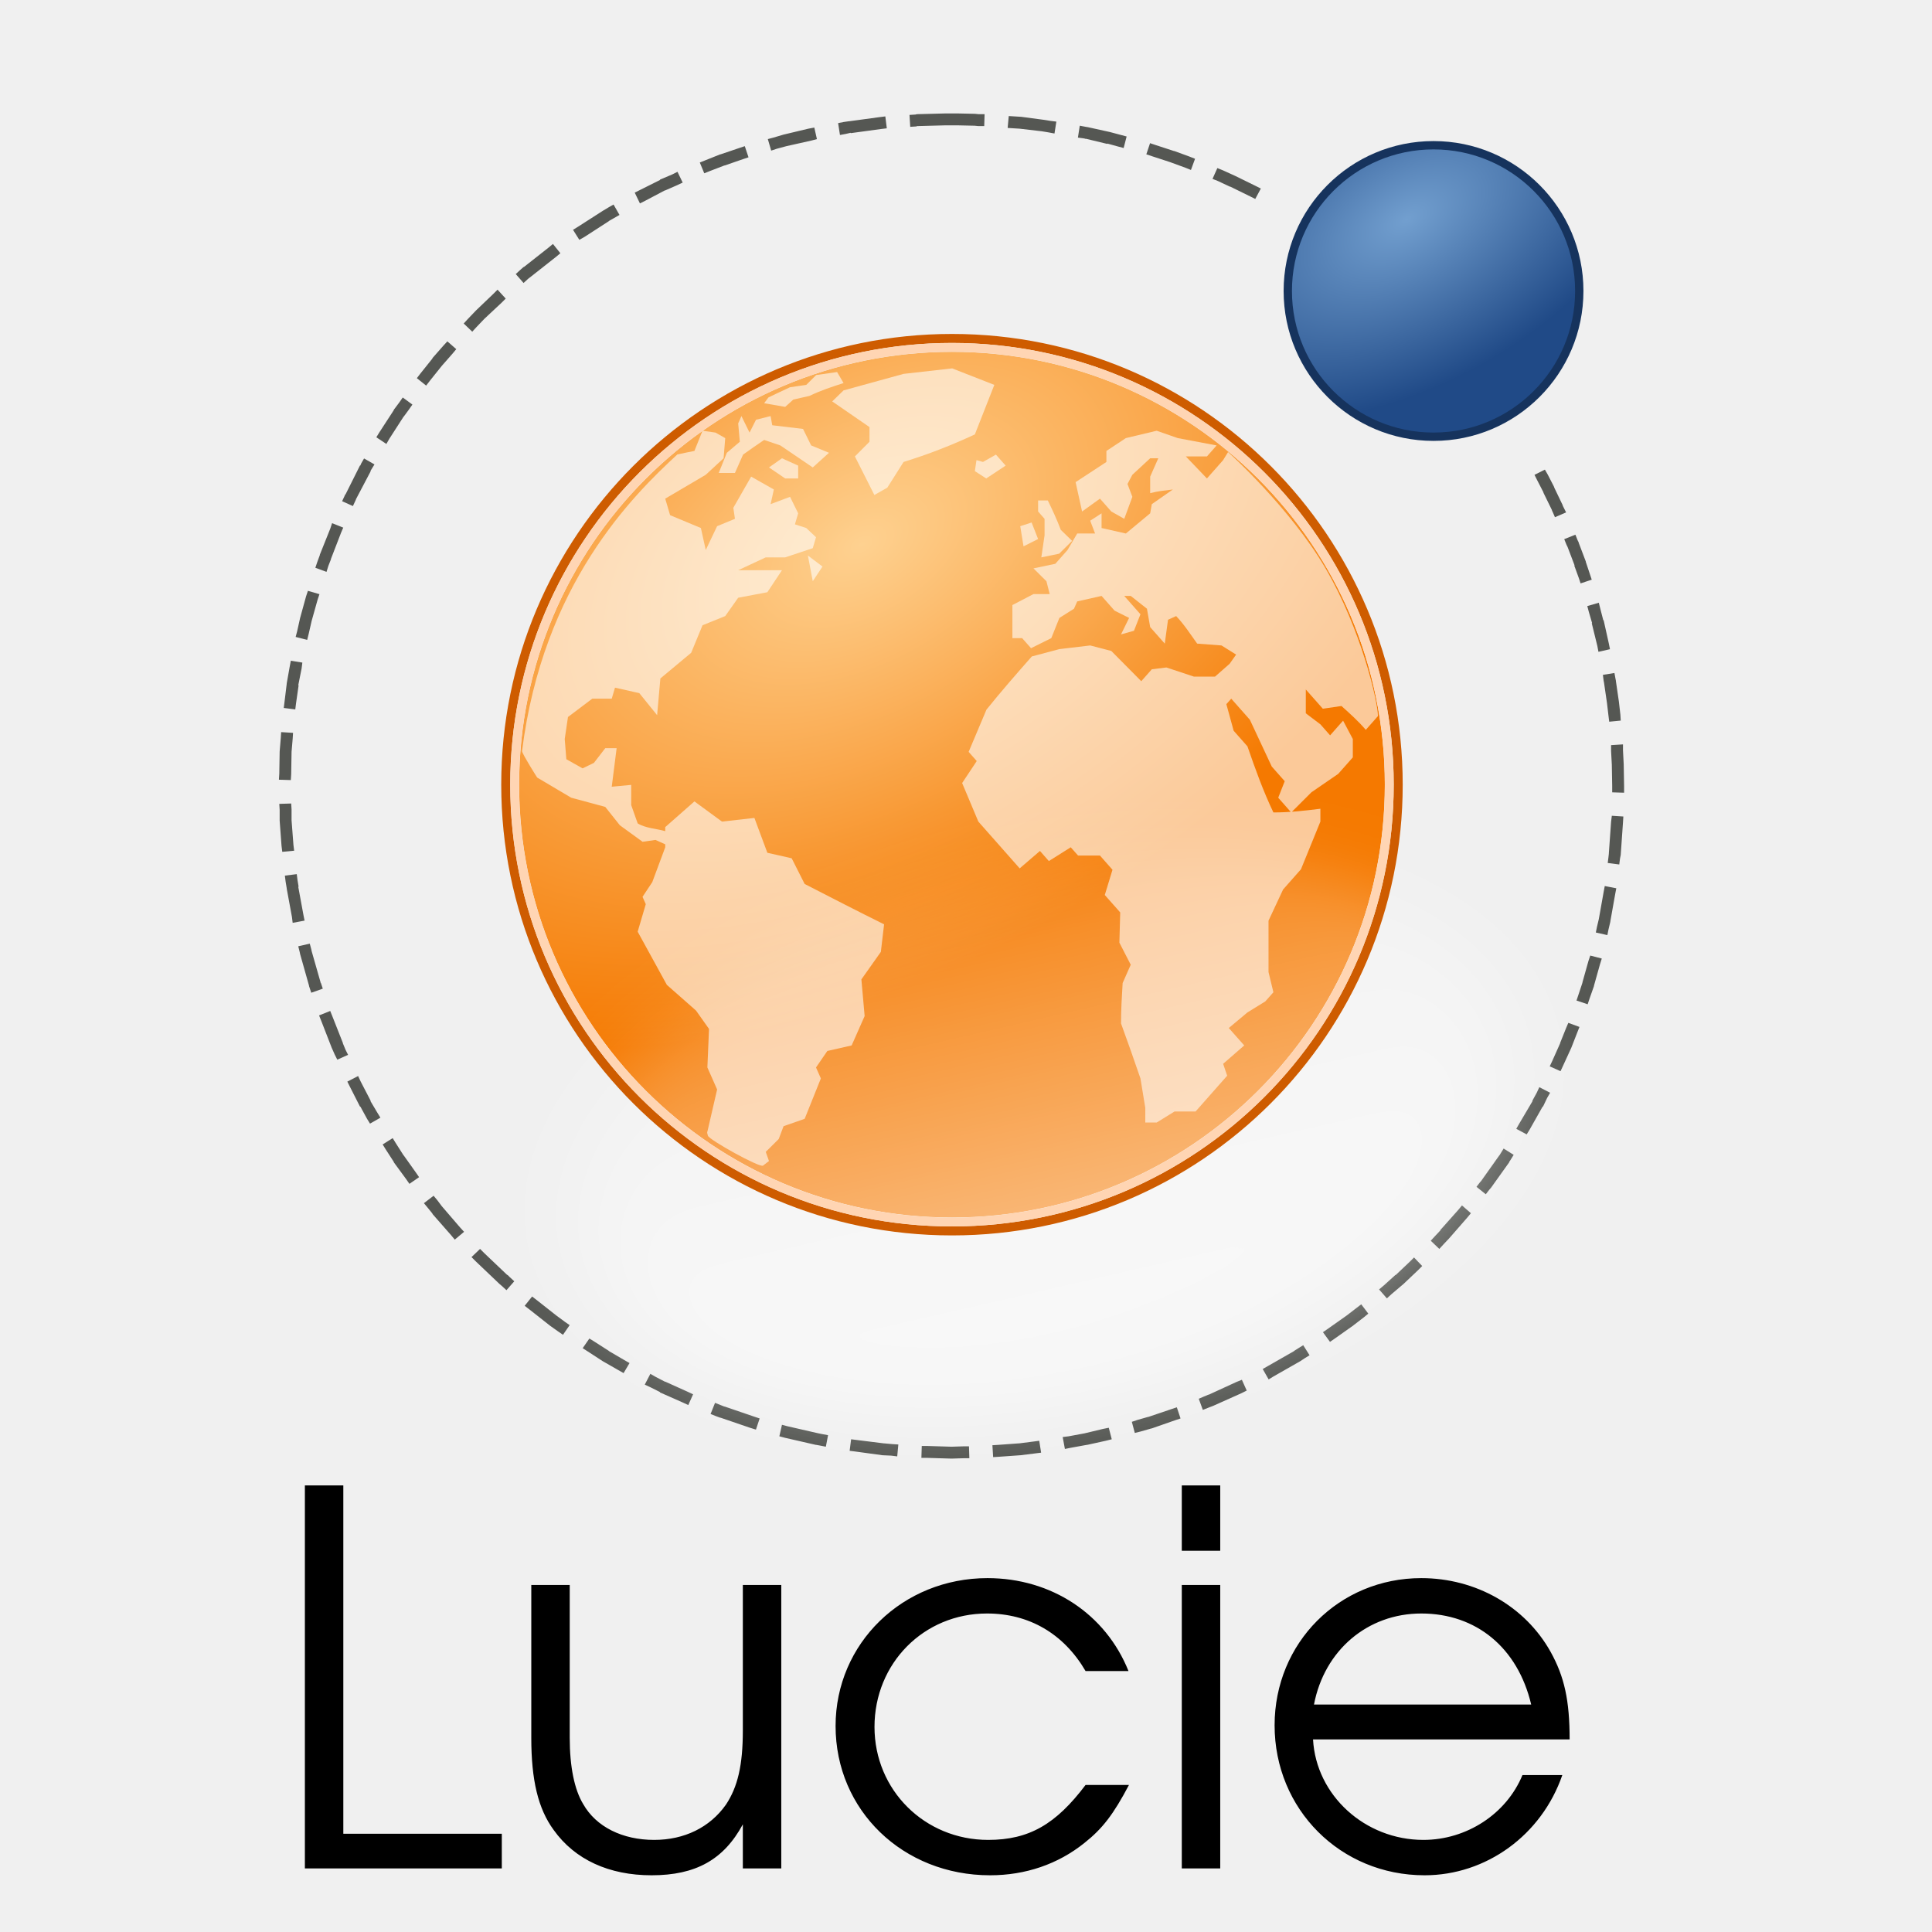
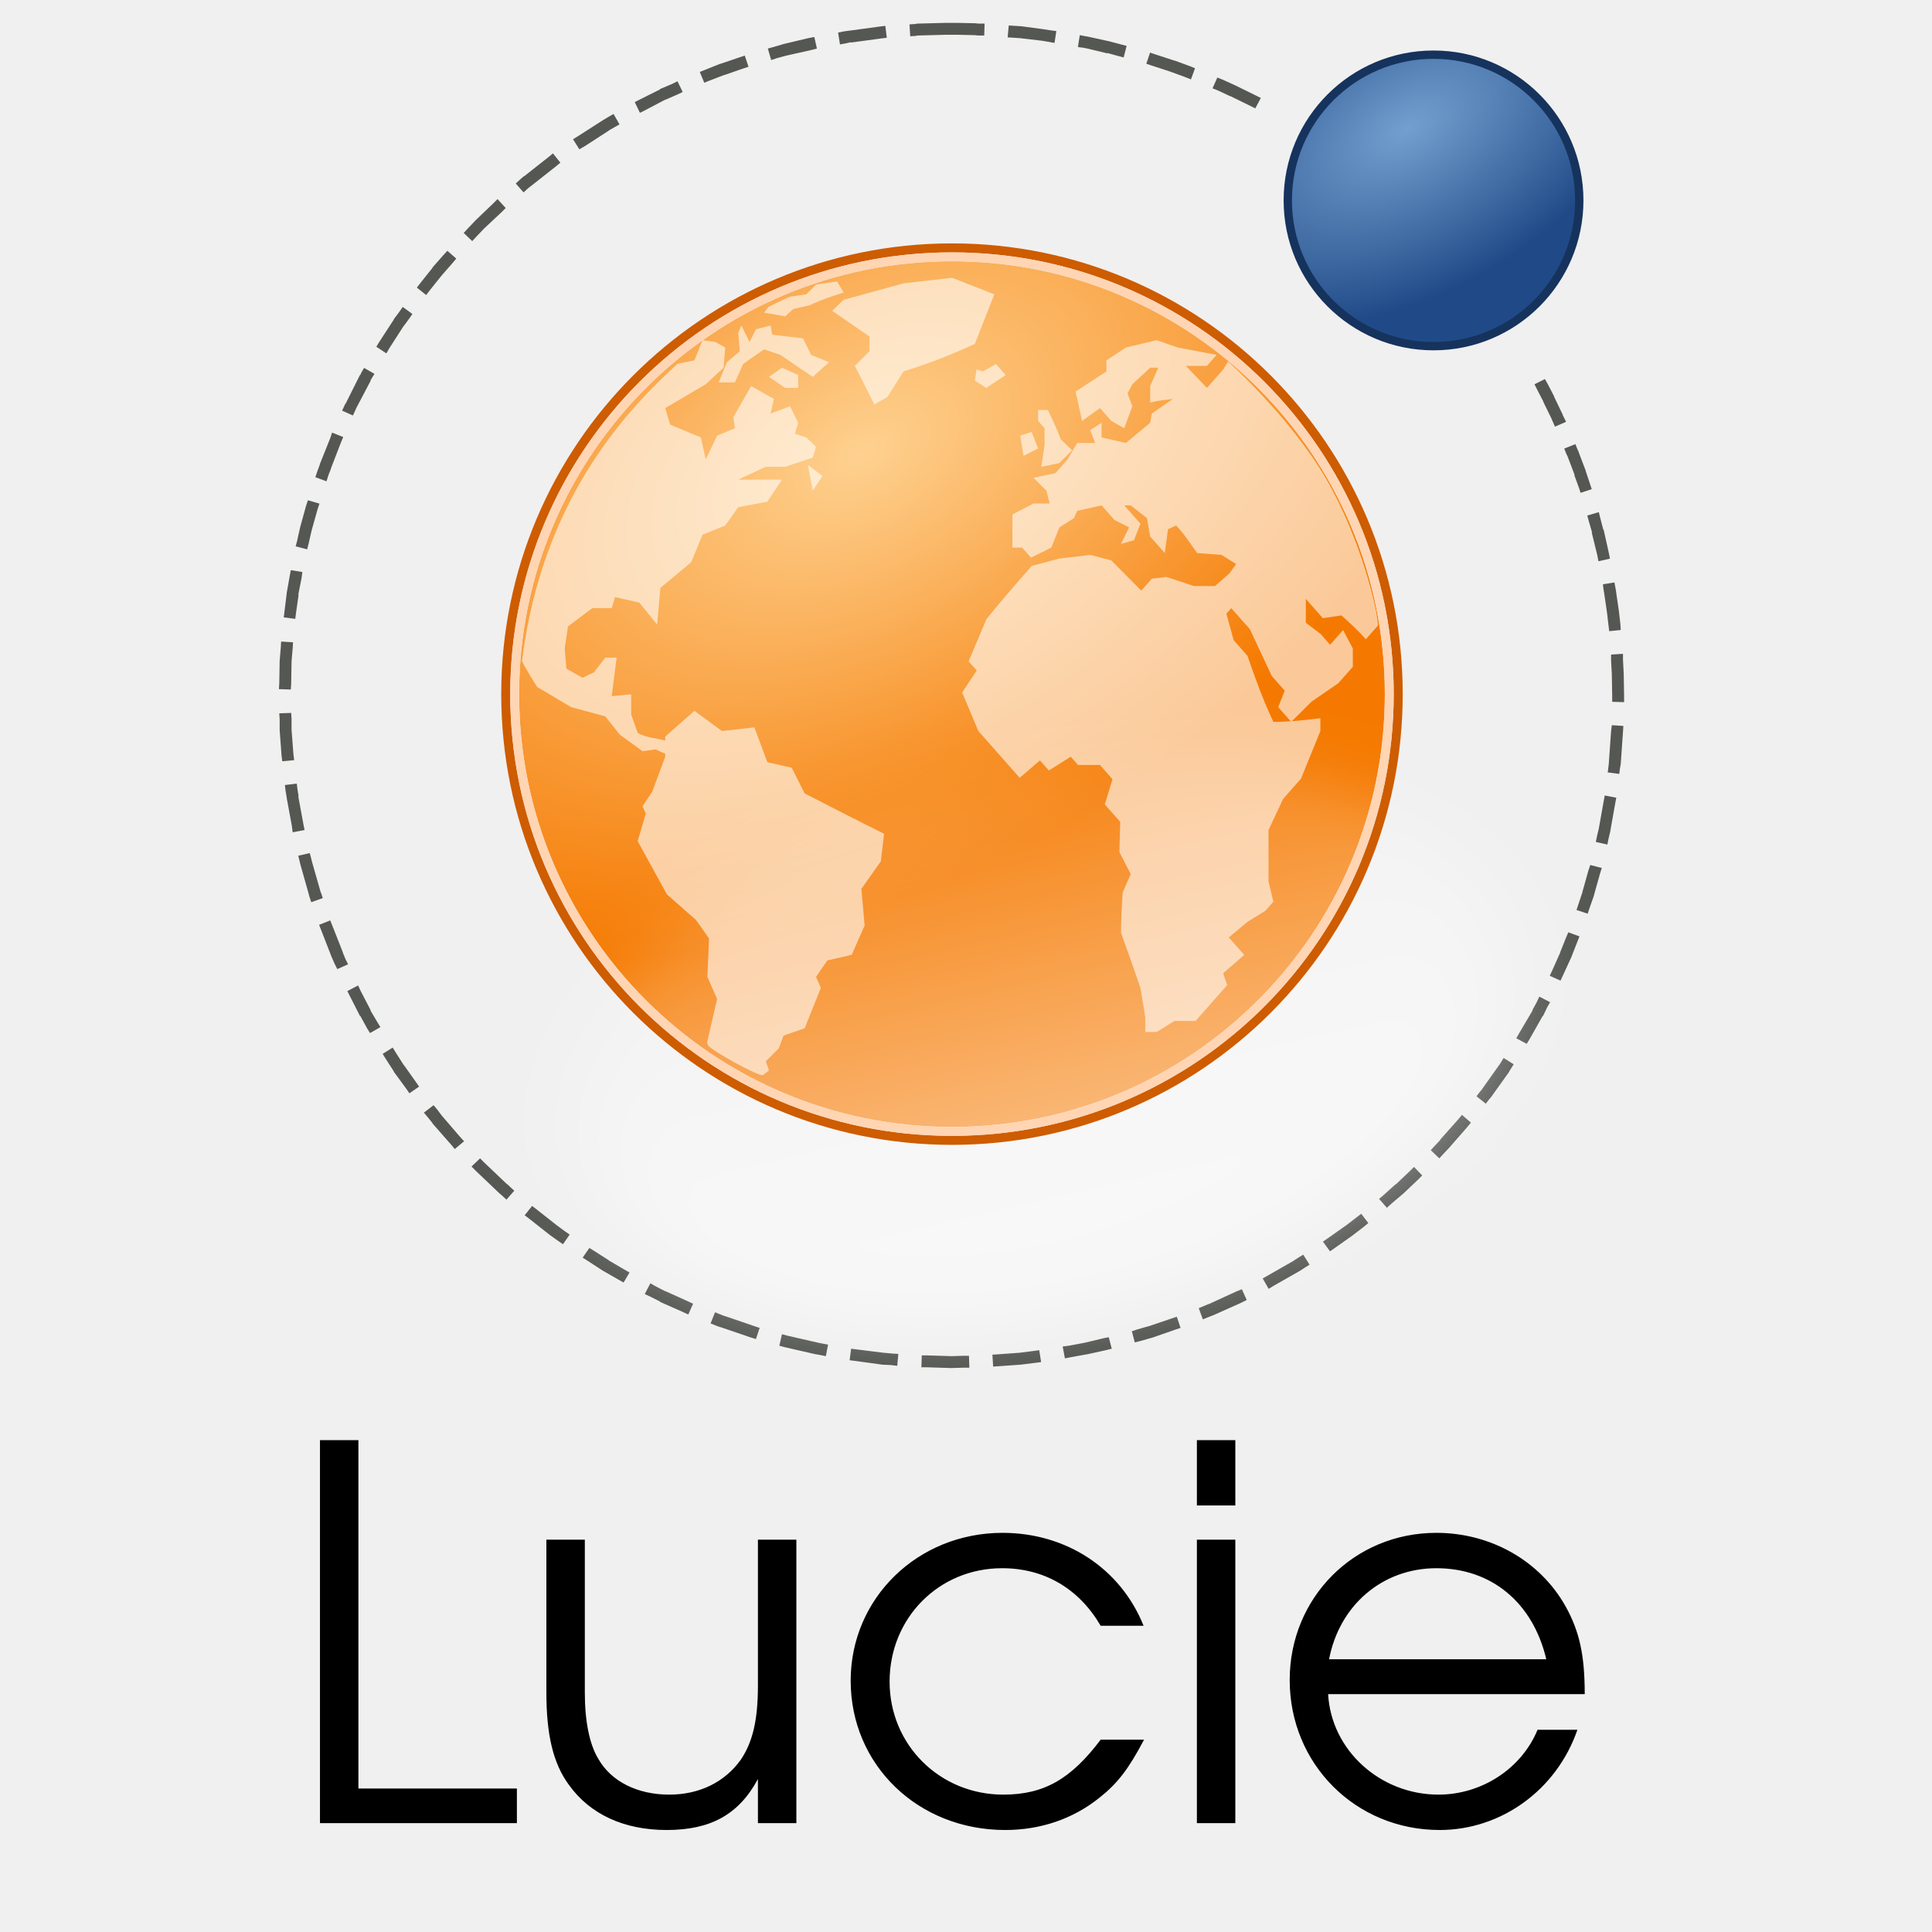
<svg xmlns="http://www.w3.org/2000/svg" xmlns:xlink="http://www.w3.org/1999/xlink" width="128" height="128" id="svg2" version="1.0">
  <defs id="defs4">
    <linearGradient id="linearGradient5967">
      <stop style="stop-color:#729fcf;stop-opacity:1" offset="0" id="stop5969" />
      <stop style="stop-color:#204a87;stop-opacity:1" offset="1" id="stop5971" />
    </linearGradient>
    <linearGradient id="linearGradient5908">
      <stop style="stop-color:#ffffff;stop-opacity:1;" offset="0" id="stop5910" />
      <stop style="stop-color:#ffffff;stop-opacity:0;" offset="1" id="stop5912" />
    </linearGradient>
    <linearGradient id="linearGradient5758">
      <stop style="stop-color:#fed190;stop-opacity:1" offset="0" id="stop5760" />
      <stop style="stop-color:#f57900;stop-opacity:1" offset="1" id="stop5762" />
    </linearGradient>
    <radialGradient xlink:href="#linearGradient5758" id="radialGradient5768" gradientUnits="userSpaceOnUse" cx="52.289" cy="34.315" fx="52.289" fy="34.315" r="49.566" />
    <filter id="filter5952" x="-0.097" width="1.194" y="-0.157" height="1.315">
      <feGaussianBlur stdDeviation="4.16" id="feGaussianBlur5954" />
    </filter>
-     <radialGradient xlink:href="#linearGradient5967" id="radialGradient5973" cx="110" cy="22.25" fx="110" fy="22.25" r="12.25" gradientUnits="userSpaceOnUse" gradientTransform="matrix(1.696058,-0.9792199,0.5605681,0.9709323,-89.03906,108.361)" />
    <linearGradient id="linearGradient3962">
      <stop id="stop3964" offset="0" style="stop-color: rgb(211, 233, 255); stop-opacity: 1;" />
      <stop id="stop4134" offset="0.155" style="stop-color: rgb(211, 233, 255); stop-opacity: 1;" />
      <stop id="stop4346" offset="0.75" style="stop-color: rgb(64, 116, 174); stop-opacity: 1;" />
      <stop id="stop3966" offset="1" style="stop-color: rgb(54, 72, 108); stop-opacity: 1;" />
    </linearGradient>
    <linearGradient id="linearGradient4126">
      <stop id="stop4128" offset="0" style="stop-color: rgb(255, 255, 255); stop-opacity: 1;" />
      <stop id="stop4130" offset="1" style="stop-color: rgb(255, 255, 255); stop-opacity: 0.165;" />
    </linearGradient>
-     <radialGradient xlink:href="#linearGradient5758" id="radialGradient6541" gradientUnits="userSpaceOnUse" gradientTransform="matrix(1.392811,-0.80414,0.4858968,0.8415981,-37.21335,47.48352)" cx="52.289" cy="34.315" fx="52.289" fy="34.315" r="49.566" />
-     <linearGradient xlink:href="#linearGradient5908" id="linearGradient6543" gradientUnits="userSpaceOnUse" x1="63.728" y1="118.332" x2="63.728" y2="68.049" />
-     <radialGradient xlink:href="#linearGradient5758" id="radialGradient6551" gradientUnits="userSpaceOnUse" gradientTransform="matrix(1.392811,-0.80414,0.4858968,0.8415981,-37.21335,47.48352)" cx="52.289" cy="34.315" fx="52.289" fy="34.315" r="49.566" />
    <radialGradient xlink:href="#linearGradient5967" id="radialGradient6578" gradientUnits="userSpaceOnUse" gradientTransform="matrix(1.696058,-0.9792199,0.5605681,0.9709323,-89.03906,108.361)" cx="110" cy="22.25" fx="110" fy="22.25" r="12.25" />
    <radialGradient xlink:href="#linearGradient5758" id="radialGradient6580" gradientUnits="userSpaceOnUse" gradientTransform="matrix(1.392811,-0.80414,0.4858968,0.8415981,-37.21335,47.48352)" cx="52.289" cy="34.315" fx="52.289" fy="34.315" r="49.566" />
    <linearGradient xlink:href="#linearGradient5908" id="linearGradient6582" gradientUnits="userSpaceOnUse" x1="63.728" y1="118.332" x2="63.728" y2="68.049" />
  </defs>
  <g id="layer1">
-     <g id="g6553" transform="matrix(0.7358022,0,0,0.7358022,15.91916,4.192976)">
+     <g id="g6553" transform="matrix(0.7358022,0,0,0.7358022,15.91916,-1.807024)">
      <g transform="matrix(1.071278,0,0,1.071278,-5.861148,-8.842033)" id="g5752">
        <path id="path4965" d="M 62.344,12.531 L 62.219,12.562 L 61.719,12.594 L 61.781,13.594 L 62.281,13.562 L 62.375,13.531 L 62.406,13.531 L 64.75,13.469 L 65.25,13.469 L 65.75,13.469 L 67.156,13.5 L 67.188,13.5 L 67.5,13.531 L 68,13.531 L 68.031,12.531 L 67.531,12.531 L 67.219,12.5 L 67.188,12.5 L 65.75,12.469 L 65.25,12.469 L 64.75,12.469 L 62.344,12.531 z M 69.969,13.688 L 70.469,13.719 L 70.969,13.75 L 72.844,13.969 L 73.406,14.062 L 73.906,14.156 L 74.062,13.156 L 73.562,13.094 L 72.969,13 L 71.094,12.75 L 71.062,12.75 L 70.562,12.719 L 70.062,12.688 L 69.969,13.688 z M 59.188,12.781 L 56.656,13.125 L 56.625,13.125 L 56.188,13.188 L 55.719,13.281 L 55.875,14.281 L 56.375,14.188 L 56.781,14.094 L 56.781,14.125 L 59.312,13.781 L 59.812,13.719 L 59.688,12.719 L 59.188,12.781 z M 75.875,14.5 L 76.344,14.562 L 76.5,14.594 L 76.531,14.625 L 76.531,14.594 L 78.344,15.031 L 78.344,15 L 79.25,15.25 L 79.719,15.375 L 79.969,14.406 L 79.5,14.281 L 78.562,14.031 L 76.719,13.625 L 76.531,13.594 L 76.031,13.5 L 75.875,14.5 z M 53.219,13.75 L 51.125,14.25 L 50.281,14.5 L 49.812,14.625 L 50.094,15.594 L 50.562,15.438 L 51.375,15.219 L 53.469,14.75 L 53.938,14.625 L 53.719,13.656 L 53.219,13.75 z M 81.625,15.906 L 82.094,16.062 L 83.625,16.562 L 84.906,17.031 L 85.375,17.219 L 85.719,16.281 L 85.25,16.094 L 83.969,15.625 L 83.938,15.625 L 82.406,15.125 L 81.938,14.969 L 81.625,15.906 z M 47.406,15.375 L 45.844,15.906 L 45.812,15.906 L 44.562,16.406 L 44.094,16.594 L 44.469,17.5 L 44.938,17.312 L 46.156,16.844 L 46.188,16.844 L 47.719,16.312 L 48.188,16.156 L 47.875,15.219 L 47.406,15.375 z M 87.188,17.969 L 87.656,18.156 L 88.656,18.625 L 88.688,18.625 L 90.281,19.406 L 90.312,19.406 L 90.344,19.438 L 90.781,19.656 L 91.25,18.781 L 90.812,18.562 L 90.75,18.531 L 89.094,17.719 L 88.062,17.25 L 87.594,17.062 L 87.188,17.969 z M 41.781,17.594 L 40.75,18.031 L 40.75,18.062 L 39.062,18.906 L 38.625,19.125 L 39.062,20.031 L 39.5,19.812 L 41.156,18.938 L 41.188,18.938 L 42.188,18.5 L 42.656,18.281 L 42.219,17.375 L 41.781,17.594 z M 36.406,20.375 L 35.938,20.656 L 33.844,22 L 33.438,22.25 L 33.969,23.094 L 34.406,22.844 L 36.438,21.531 L 36.469,21.5 L 36.906,21.25 L 37.344,21 L 36.844,20.125 L 36.406,20.375 z M 31.375,23.75 L 29.312,25.375 L 29.281,25.375 L 29,25.625 L 28.625,25.969 L 29.281,26.719 L 29.656,26.375 L 29.938,26.156 L 32,24.531 L 32.375,24.219 L 31.75,23.438 L 31.375,23.75 z M 26.75,27.625 L 25.281,29.031 L 24.594,29.75 L 24.25,30.125 L 24.969,30.812 L 25.312,30.438 L 25.969,29.75 L 26,29.719 L 27.438,28.375 L 27.781,28.031 L 27.094,27.281 L 26.75,27.625 z M 22.531,32 L 21.625,33.031 L 21.625,33.062 L 20.625,34.312 L 20.312,34.719 L 21.094,35.344 L 21.406,34.938 L 22.406,33.688 L 23.312,32.656 L 23.625,32.281 L 22.875,31.625 L 22.531,32 z M 18.844,36.75 L 18.375,37.375 L 18.375,37.406 L 17.156,39.281 L 16.906,39.688 L 17.75,40.25 L 18,39.812 L 19.188,37.969 L 19.219,37.938 L 19.656,37.344 L 19.938,36.938 L 19.125,36.344 L 18.844,36.75 z M 15.625,41.906 L 15.562,42.062 L 15.531,42.062 L 14.312,44.5 L 14.281,44.5 L 14.25,44.594 L 14.031,45.062 L 14.938,45.469 L 15.156,45 L 15.188,44.938 L 15.188,44.906 L 16.438,42.531 L 16.406,42.531 L 16.5,42.375 L 16.75,41.969 L 15.875,41.469 L 15.625,41.906 z M 114.25,42.844 L 114.469,43.281 L 115,44.312 L 115,44.344 L 115.719,45.812 L 115.719,45.844 L 115.781,45.969 L 115.969,46.406 L 116.906,46 L 116.688,45.562 L 116.625,45.438 L 116.625,45.406 L 115.906,43.906 L 115.906,43.875 L 115.375,42.844 L 115.125,42.406 L 114.25,42.844 z M 13.031,47.375 L 12.156,49.562 L 12.156,49.594 L 11.938,50.188 L 11.781,50.656 L 12.719,51 L 12.875,50.5 L 13.094,49.938 L 13.094,49.906 L 13.938,47.719 L 14.125,47.281 L 13.188,46.906 L 13.031,47.375 z M 116.75,48.25 L 116.938,48.719 L 117.031,48.906 L 117.625,50.469 L 117.594,50.469 L 117.969,51.5 L 118.125,51.969 L 119.062,51.656 L 118.906,51.188 L 118.562,50.156 L 118.562,50.125 L 117.969,48.562 L 117.969,48.531 L 117.875,48.344 L 117.688,47.875 L 116.75,48.25 z M 11,53.062 L 10.5,54.875 L 10.25,56 L 10.125,56.469 L 11.094,56.719 L 11.219,56.219 L 11.469,55.125 L 11.969,53.344 L 12.125,52.875 L 11.156,52.594 L 11,53.062 z M 118.688,53.875 L 118.812,54.344 L 119.094,55.312 L 119.062,55.312 L 119.469,56.969 L 119.531,57.219 L 119.625,57.719 L 120.594,57.5 L 120.5,57.031 L 120.438,56.75 L 120.062,55.062 L 120.031,55.062 L 119.781,54.094 L 119.656,53.594 L 118.688,53.875 z M 9.625,58.969 L 9.375,60.375 L 9.375,60.406 L 9.188,61.938 L 9.125,62.438 L 10.094,62.562 L 10.156,62.062 L 10.375,60.531 L 10.344,60.531 L 10.625,59.125 L 10.688,58.625 L 9.719,58.469 L 9.625,58.969 z M 120,59.656 L 120.062,60.156 L 120.094,60.312 L 120.344,62.031 L 120.469,63.094 L 120.531,63.594 L 121.5,63.5 L 121.469,63 L 121.344,61.906 L 121.094,60.188 L 121.094,60.156 L 121.062,60 L 120.969,59.5 L 120,59.656 z M 8.875,64.969 L 8.781,66.094 L 8.75,67.969 L 8.719,68.469 L 9.719,68.5 L 9.75,68 L 9.781,66.156 L 9.781,66.125 L 9.875,65.031 L 9.906,64.531 L 8.906,64.469 L 8.875,64.969 z M 120.688,65.562 L 120.688,66.062 L 120.75,67.219 L 120.75,67.25 L 120.781,69 L 120.781,69.031 L 120.781,69.531 L 121.781,69.562 L 121.781,69.062 L 121.781,69 L 121.75,67.219 L 121.75,67.188 L 121.688,66 L 121.688,65.5 L 120.688,65.562 z M 8.75,70.5 L 8.781,71 L 8.781,71.906 L 8.938,74.031 L 9,74.531 L 10,74.438 L 9.938,73.938 L 9.781,71.875 L 9.781,71.844 L 9.781,70.969 L 9.75,70.469 L 8.75,70.5 z M 120.688,72 L 120.5,74.656 L 120.5,74.688 L 120.469,74.969 L 120.406,75.469 L 121.375,75.594 L 121.438,75.094 L 121.5,74.781 L 121.5,74.75 L 121.688,72.062 L 121.719,71.562 L 120.75,71.5 L 120.688,72 z M 9.219,76.531 L 9.281,77.031 L 9.375,77.594 L 9.375,77.625 L 9.812,80 L 9.875,80.5 L 10.875,80.312 L 10.781,79.844 L 10.344,77.469 L 10.375,77.469 L 10.281,76.906 L 10.219,76.406 L 9.219,76.531 z M 120.062,77.906 L 119.656,80.188 L 119.5,80.844 L 119.406,81.312 L 120.375,81.531 L 120.469,81.062 L 120.625,80.406 L 120.625,80.375 L 121.031,78.094 L 121.125,77.594 L 120.156,77.406 L 120.062,77.906 z M 10.344,82.469 L 10.469,82.969 L 10.5,83.125 L 11.25,85.781 L 11.25,85.812 L 11.281,85.906 L 11.438,86.375 L 12.406,86.031 L 12.25,85.562 L 12.219,85.531 L 12.219,85.5 L 11.469,82.875 L 11.438,82.719 L 11.312,82.25 L 10.344,82.469 z M 118.781,83.719 L 118.281,85.5 L 118.281,85.531 L 117.938,86.562 L 117.781,87.031 L 118.719,87.344 L 118.875,86.875 L 119.25,85.812 L 119.25,85.781 L 119.75,84 L 119.906,83.5 L 118.938,83.25 L 118.781,83.719 z M 12.094,88.281 L 12.281,88.75 L 13.156,91 L 13.406,91.562 L 13.625,92 L 14.531,91.594 L 14.312,91.156 L 14.094,90.625 L 14.094,90.594 L 13.219,88.375 L 13.031,87.906 L 12.094,88.281 z M 116.906,89.344 L 116.406,90.594 L 116.406,90.625 L 115.75,92.094 L 115.531,92.562 L 116.438,92.969 L 116.656,92.5 L 117.344,91 L 117.844,89.719 L 118.031,89.25 L 117.094,88.906 L 116.906,89.344 z M 14.469,93.844 L 14.688,94.281 L 15.531,95.938 L 15.562,95.938 L 16.125,96.969 L 16.375,97.375 L 17.25,96.875 L 17,96.469 L 16.406,95.469 L 16.438,95.469 L 15.594,93.844 L 15.375,93.375 L 14.469,93.844 z M 114.438,94.781 L 114.062,95.469 L 114.094,95.469 L 112.969,97.375 L 112.719,97.812 L 113.594,98.281 L 113.844,97.875 L 114.938,95.938 L 114.969,95.938 L 115.312,95.219 L 115.562,94.781 L 114.656,94.312 L 114.438,94.781 z M 17.438,99.125 L 17.688,99.531 L 18.375,100.594 L 18.375,100.625 L 19.406,102.031 L 19.688,102.438 L 20.5,101.875 L 20.219,101.469 L 19.219,100.062 L 19.188,100.031 L 18.531,99 L 18.281,98.594 L 17.438,99.125 z M 111.406,99.875 L 111.312,100.031 L 111.281,100.062 L 109.75,102.219 L 109.688,102.281 L 109.375,102.688 L 110.156,103.312 L 110.469,102.906 L 110.531,102.844 L 110.531,102.812 L 110.562,102.812 L 112.125,100.625 L 112.125,100.594 L 112.25,100.406 L 112.5,100 L 111.656,99.469 L 111.406,99.875 z M 20.906,104.062 L 21.219,104.438 L 21.625,104.938 L 21.625,104.969 L 23.188,106.75 L 23.5,107.125 L 24.281,106.469 L 23.938,106.094 L 22.406,104.312 L 22.031,103.812 L 21.719,103.438 L 20.906,104.062 z M 107.844,104.625 L 106.344,106.312 L 106.344,106.344 L 105.875,106.844 L 105.531,107.219 L 106.25,107.906 L 106.594,107.531 L 107.094,107 L 108.594,105.281 L 108.906,104.906 L 108.156,104.25 L 107.844,104.625 z M 24.906,108.594 L 25.25,108.938 L 25.281,108.969 L 27.25,110.844 L 27.469,111.031 L 27.844,111.375 L 28.5,110.625 L 28.125,110.281 L 27.938,110.094 L 27.906,110.094 L 26,108.281 L 25.969,108.25 L 25.625,107.906 L 24.906,108.594 z M 103.781,108.969 L 102.594,110.094 L 102.562,110.094 L 101.594,110.969 L 101.188,111.312 L 101.844,112.062 L 102.219,111.719 L 103.25,110.844 L 104.469,109.688 L 104.812,109.344 L 104.125,108.625 L 103.781,108.969 z M 29.375,112.688 L 29.781,113 L 31.406,114.281 L 31.438,114.281 L 31.438,114.312 L 32.188,114.844 L 32.594,115.125 L 33.156,114.312 L 32.75,114.031 L 32.031,113.5 L 30.406,112.219 L 30,111.906 L 29.375,112.688 z M 99.281,112.875 L 98.469,113.5 L 96.875,114.625 L 96.469,114.906 L 97.062,115.719 L 97.469,115.438 L 99.062,114.312 L 99.062,114.281 L 99.094,114.281 L 99.906,113.656 L 100.281,113.344 L 99.688,112.562 L 99.281,112.875 z M 34.25,116.25 L 34.688,116.531 L 35.938,117.344 L 37.25,118.094 L 37.688,118.344 L 38.188,117.5 L 37.75,117.25 L 36.469,116.5 L 36.438,116.469 L 35.219,115.688 L 34.812,115.438 L 34.25,116.25 z M 94.406,116.25 L 94.062,116.469 L 94.031,116.5 L 91.844,117.75 L 91.406,118 L 91.906,118.875 L 92.312,118.625 L 94.562,117.344 L 94.938,117.094 L 95.344,116.844 L 94.812,116 L 94.406,116.25 z M 39.469,119.312 L 39.938,119.531 L 40.75,119.938 L 40.75,119.969 L 42.656,120.812 L 43.125,121.031 L 43.531,120.125 L 43.062,119.906 L 41.188,119.062 L 41.156,119.062 L 40.375,118.656 L 39.938,118.406 L 39.469,119.312 z M 89.188,119.094 L 86.875,120.156 L 86.844,120.156 L 86.469,120.312 L 86.031,120.5 L 86.375,121.438 L 86.844,121.25 L 87.25,121.094 L 89.625,120.031 L 90.062,119.812 L 89.656,118.906 L 89.188,119.094 z M 45,121.781 L 45.469,121.969 L 45.812,122.094 L 45.844,122.094 L 48.312,122.938 L 48.812,123.094 L 49.125,122.156 L 48.656,122 L 46.188,121.156 L 46.156,121.156 L 45.844,121.031 L 45.375,120.844 L 45,121.781 z M 83.719,121.375 L 81.781,122.031 L 81.75,122.031 L 80.875,122.281 L 80.406,122.438 L 80.656,123.375 L 81.156,123.25 L 82.031,123 L 82.062,123 L 84.031,122.312 L 84.5,122.156 L 84.188,121.219 L 83.719,121.375 z M 50.781,123.656 L 51.25,123.781 L 53.844,124.375 L 53.875,124.375 L 54.219,124.438 L 54.688,124.531 L 54.875,123.562 L 54.375,123.469 L 54.062,123.406 L 51.469,122.812 L 51,122.688 L 50.781,123.656 z M 78,123.031 L 76.438,123.406 L 75.094,123.656 L 74.594,123.719 L 74.781,124.719 L 75.25,124.625 L 76.625,124.375 L 76.656,124.375 L 78.219,124.031 L 78.719,123.906 L 78.469,122.938 L 78,123.031 z M 56.688,124.875 L 57.188,124.938 L 59.469,125.25 L 59.5,125.25 L 60.188,125.281 L 60.688,125.344 L 60.781,124.344 L 60.281,124.312 L 59.594,124.25 L 59.562,124.25 L 57.312,123.969 L 56.812,123.906 L 56.688,124.875 z M 72.156,124.094 L 70.938,124.25 L 70.906,124.25 L 69.188,124.375 L 68.688,124.406 L 68.75,125.406 L 69.25,125.375 L 71,125.25 L 71.031,125.25 L 72.281,125.094 L 72.781,125.031 L 72.625,124.031 L 72.156,124.094 z M 62.719,125.469 L 63.219,125.469 L 65.25,125.531 L 66.25,125.5 L 66.75,125.5 L 66.719,124.5 L 66.219,124.5 L 65.25,124.531 L 63.25,124.469 L 62.75,124.469 L 62.719,125.469 z" style="opacity:1;fill:#555753;fill-opacity:1;stroke:none;stroke-width:1;stroke-linecap:square;stroke-linejoin:miter;stroke-miterlimit:4;stroke-dasharray:3, 3;stroke-dashoffset:0;stroke-opacity:1" />
        <path style="opacity:1;fill:url(#radialGradient6578);fill-opacity:1;stroke:#16335d;stroke-width:0.7;stroke-linecap:square;stroke-linejoin:miter;stroke-miterlimit:4;stroke-dasharray:none;stroke-dashoffset:0;stroke-opacity:1" id="path5737" d="M 124.5,28.25 A 12.25,12.25 0 1 1 100,28.25 A 12.25,12.25 0 1 1 124.5,28.25 z" transform="translate(-6.485599,-0.8584886)" />
      </g>
      <g transform="matrix(0.8106335,0,0,0.8106335,4.955092,10.78629)" id="g6524">
        <path style="fill:url(#radialGradient6580);fill-opacity:1;stroke:none;stroke-width:1;stroke-linecap:square;stroke-linejoin:miter;stroke-miterlimit:4;stroke-dasharray:none;stroke-dashoffset:0;stroke-opacity:1" id="path5786" d="M 112.204,61.821 A 49.566,49.566 0 1 1 13.072,61.821 A 49.566,49.566 0 1 1 112.204,61.821 z" transform="matrix(0.9699399,0,0,0.9699399,12.18414,6.859979)" />
        <g id="g6500" transform="matrix(2.521548,0,0,2.521548,108.6737,-55.74722)" style="opacity:0.6;fill:#ffffff;fill-opacity:1">
          <path d="M 4.592,45.588 C 4.592,45.846 4.592,45.588 4.592,45.588 L 4.057,46.194 C 3.729,45.807 3.36,45.482 2.986,45.143 L 2.165,45.263 L 1.415,44.415 L 1.415,45.465 L 2.058,45.951 L 2.485,46.436 L 3.057,45.789 C 3.201,46.059 3.343,46.328 3.486,46.598 L 3.486,47.406 L 2.842,48.133 L 1.664,48.942 L 0.772,49.832 L 0.2,49.183 L 0.486,48.456 L -0.085,47.81 L -1.049,45.749 L -1.87,44.82 L -2.085,45.062 L -1.763,46.234 L -1.156,46.921 C -0.81,47.921 -0.468,48.876 -0.013,49.832 C 0.692,49.832 1.357,49.757 2.057,49.669 L 2.057,50.235 L 1.201,52.336 L 0.415,53.225 L -0.228,54.6 C -0.228,55.354 -0.228,56.108 -0.228,56.862 L -0.013,57.753 L -0.37,58.156 L -1.156,58.641 L -1.978,59.328 L -1.298,60.096 L -2.227,60.905 L -2.049,61.429 L -3.442,63.006 L -4.369,63.006 L -5.155,63.492 L -5.656,63.492 L -5.656,62.845 L -5.869,61.55 C -6.145,60.738 -6.433,59.932 -6.725,59.127 C -6.725,58.532 -6.69,57.943 -6.654,57.348 L -6.297,56.54 L -6.797,55.569 L -6.761,54.236 L -7.44,53.468 L -7.101,52.357 L -7.653,51.73 L -8.618,51.73 L -8.94,51.367 L -9.904,51.974 L -10.296,51.528 L -11.189,52.296 C -11.795,51.609 -12.403,50.922 -13.01,50.235 L -13.724,48.537 L -13.081,47.568 L -13.438,47.164 L -12.653,45.304 C -12.008,44.502 -11.335,43.732 -10.654,42.96 L -9.439,42.637 L -8.083,42.476 L -7.154,42.718 L -5.833,44.051 L -5.369,43.526 L -4.727,43.446 L -3.513,43.849 L -2.584,43.849 L -1.941,43.283 L -1.655,42.879 L -2.299,42.476 L -3.371,42.395 C -3.668,41.983 -3.944,41.549 -4.297,41.182 L -4.655,41.344 L -4.798,42.395 L -5.441,41.668 L -5.583,40.858 L -6.297,40.294 L -6.584,40.294 L -5.869,41.102 L -6.155,41.829 L -6.726,41.99 L -6.369,41.263 L -7.012,40.941 L -7.582,40.294 L -8.655,40.536 L -8.797,40.858 L -9.44,41.263 L -9.796,42.153 L -10.689,42.597 L -11.082,42.153 L -11.51,42.153 L -11.51,40.697 L -10.581,40.212 L -9.867,40.212 L -10.011,39.647 L -10.581,39.081 L -9.618,38.878 L -9.083,38.273 L -8.655,37.545 L -7.868,37.545 L -8.083,36.98 L -7.582,36.656 L -7.582,37.303 L -6.512,37.545 L -5.441,36.656 L -5.369,36.252 L -4.442,35.606 C -4.777,35.647 -5.113,35.678 -5.441,35.767 L -5.441,35.039 L -5.084,34.231 L -5.441,34.231 L -6.226,34.958 L -6.44,35.362 L -6.226,35.929 L -6.583,36.898 L -7.154,36.575 L -7.653,36.009 L -8.44,36.575 L -8.726,35.282 L -7.369,34.393 L -7.369,33.908 L -6.512,33.342 L -5.155,33.018 L -4.226,33.342 L -2.513,33.665 L -2.941,34.15 L -3.869,34.15 L -2.941,35.12 L -2.227,34.312 L -2.01,33.957 C -2.01,33.957 0.728,36.41 2.292,39.095 C 3.857,41.78 4.592,44.945 4.592,45.588 z" id="path4144" style="fill:#ffffff;fill-opacity:1;fill-rule:nonzero;stroke-miterlimit:4" />
          <path d="M -13.092,34.312 L -13.164,34.796 L -12.663,35.12 L -11.807,34.554 L -12.235,34.069 L -12.807,34.393 L -13.091,34.312" id="path4152" style="fill:#ffffff;fill-opacity:1;fill-rule:nonzero;stroke-miterlimit:4" />
          <path d="M -12.306,30.998 L -14.163,30.271 L -16.304,30.513 L -18.947,31.24 L -19.447,31.726 L -17.805,32.857 L -17.805,33.503 L -18.448,34.15 L -17.59,35.848 L -17.02,35.524 L -16.304,34.393 C -15.201,34.052 -14.212,33.665 -13.164,33.18 L -12.306,30.998" id="path4160" style="fill:#ffffff;fill-opacity:1;fill-rule:nonzero;stroke-miterlimit:4" />
          <path d="M -10.378,37.788 L -10.664,37.06 L -11.164,37.222 L -11.02,38.11 L -10.378,37.788" id="path4168" style="fill:#ffffff;fill-opacity:1;fill-rule:nonzero;stroke-miterlimit:4" />
          <path d="M -10.093,37.625 L -10.236,38.596 L -9.45,38.434 L -8.879,37.869 L -9.379,37.383 C -9.547,36.936 -9.74,36.519 -9.95,36.09 L -10.378,36.09 L -10.378,36.575 L -10.093,36.898 L -10.093,37.625" id="path4176" style="fill:#ffffff;fill-opacity:1;fill-rule:nonzero;stroke-miterlimit:4" />
          <path d="M -20.661,52.983 L -21.233,51.851 L -22.304,51.609 L -22.875,50.074 L -24.303,50.235 L -25.517,49.346 L -26.803,50.478 L -26.803,50.656 C -27.192,50.544 -27.67,50.528 -28.016,50.315 L -28.302,49.508 L -28.302,48.618 L -29.159,48.699 C -29.087,48.133 -29.016,47.568 -28.944,47.002 L -29.445,47.002 L -29.944,47.648 L -30.444,47.89 L -31.159,47.487 L -31.23,46.598 L -31.087,45.628 L -30.016,44.82 L -29.159,44.82 L -29.016,44.335 L -27.945,44.576 L -27.16,45.547 L -27.017,43.93 L -25.66,42.799 L -25.16,41.586 L -24.16,41.182 L -23.589,40.374 L -22.304,40.131 L -21.661,39.162 C -22.304,39.162 -22.946,39.162 -23.589,39.162 L -22.375,38.596 L -21.519,38.596 L -20.304,38.191 L -20.161,37.708 L -20.59,37.303 L -21.09,37.141 L -20.947,36.656 L -21.304,35.929 L -22.161,36.251 L -22.018,35.605 L -23.018,35.039 L -23.803,36.412 L -23.732,36.898 L -24.517,37.222 L -25.018,38.272 L -25.232,37.303 L -26.589,36.737 L -26.803,36.009 L -25.018,34.958 L -24.232,34.231 L -24.16,33.342 L -24.589,33.099 L -25.16,33.018 L -25.517,33.907 C -25.517,33.907 -26.114,34.025 -26.268,34.062 C -28.228,35.869 -32.191,39.77 -33.111,47.134 C -33.075,47.305 -32.444,48.295 -32.444,48.295 L -30.944,49.183 L -29.445,49.588 L -28.802,50.397 L -27.802,51.124 L -27.231,51.043 L -26.803,51.236 L -26.803,51.367 L -27.374,52.902 L -27.803,53.549 L -27.66,53.873 L -28.017,55.084 L -26.731,57.428 L -25.446,58.56 L -24.874,59.368 L -24.946,61.066 L -24.517,62.035 L -24.946,63.894 C -24.946,63.894 -24.98,63.883 -24.925,64.069 C -24.87,64.255 -22.637,65.494 -22.495,65.389 C -22.354,65.281 -22.233,65.187 -22.233,65.187 L -22.375,64.784 L -21.804,64.218 L -21.59,63.652 L -20.661,63.328 L -19.947,61.549 L -20.161,61.066 L -19.662,60.339 L -18.591,60.095 L -18.019,58.802 L -18.162,57.186 L -17.305,55.974 L -17.162,54.761 C -18.335,54.18 -19.497,53.581 -20.661,52.983" id="path4184" style="fill:#ffffff;fill-opacity:1;fill-rule:nonzero;stroke-miterlimit:4" />
          <path d="M -22.232,34.635 L -21.519,35.12 L -20.947,35.12 L -20.947,34.554 L -21.661,34.231 L -22.232,34.635" id="path4192" style="fill:#ffffff;fill-opacity:1;fill-rule:nonzero;stroke-miterlimit:4" />
          <path d="M -24.089,33.989 L -24.446,34.877 L -23.732,34.877 L -23.374,34.069 C -23.066,33.851 -22.76,33.632 -22.446,33.423 L -21.732,33.665 C -21.256,33.989 -20.78,34.312 -20.304,34.635 L -19.589,33.989 L -20.375,33.665 L -20.733,32.938 L -22.089,32.776 L -22.161,32.372 L -22.804,32.534 L -23.089,33.099 L -23.446,32.372 L -23.589,32.695 L -23.517,33.503 L -24.089,33.989" id="path4200" style="fill:#ffffff;fill-opacity:1;fill-rule:nonzero;stroke-miterlimit:4" />
          <path d="M -21.519,31.967 L -21.161,31.645 L -20.447,31.483 C -19.958,31.245 -19.466,31.085 -18.947,30.917 L -19.232,30.432 L -20.154,30.564 L -20.59,30.998 L -21.308,31.102 L -21.946,31.402 L -22.257,31.552 L -22.446,31.806 L -21.519,31.967" id="path4228" style="fill:#ffffff;fill-opacity:1;fill-rule:nonzero;stroke-miterlimit:4" />
          <path d="M -20.304,39.646 L -19.875,39 L -20.518,38.515 L -20.304,39.646" id="path4236" style="fill:#ffffff;fill-opacity:1;fill-rule:nonzero;stroke-miterlimit:4" />
        </g>
        <path transform="matrix(0.9745548,-0.2241499,0.2241499,0.9745548,-2.115937,16.93593)" d="M 115.472,105.123 A 52.357,30.23 0 1 1 10.757,105.123 A 52.357,30.23 0 1 1 115.472,105.123 z" id="path5906" style="opacity:0.5;fill:url(#linearGradient6582);fill-opacity:1;stroke:none;stroke-width:1;stroke-linecap:square;stroke-linejoin:miter;stroke-miterlimit:4;stroke-dasharray:none;stroke-dashoffset:0;stroke-opacity:1;filter:url(#filter5952)" />
        <path style="fill:none;fill-opacity:1;stroke:#ce5c00;stroke-width:1;stroke-linecap:square;stroke-linejoin:miter;stroke-miterlimit:4;stroke-dasharray:none;stroke-dashoffset:0;stroke-opacity:1" id="path5756" d="M 112.204,61.821 A 49.566,49.566 0 1 1 13.072,61.821 A 49.566,49.566 0 1 1 112.204,61.821 z" transform="translate(10.30082,5.002354)" />
        <path transform="matrix(0.9800272,0,0,0.9800272,11.55188,6.236779)" d="M 112.204,61.821 A 49.566,49.566 0 1 1 13.072,61.821 A 49.566,49.566 0 1 1 112.204,61.821 z" id="path5766" style="fill:none;fill-opacity:1;stroke:#ffd5b3;stroke-width:1;stroke-linecap:square;stroke-linejoin:miter;stroke-miterlimit:4;stroke-dasharray:none;stroke-dashoffset:0;stroke-opacity:1" />
      </g>
    </g>
    <path style="opacity:0.75;fill:#204a87;fill-opacity:0.713;fill-rule:nonzero;stroke-miterlimit:4" d="" id="path4206" />
    <path style="fill:#204a87;fill-opacity:0.713;fill-rule:nonzero;stroke-miterlimit:4" d="" id="path4210" />
    <path style="opacity:0.75;fill:#204a87;fill-opacity:0.713;fill-rule:nonzero;stroke-miterlimit:4" d="" id="path4216" />
    <path style="fill:#204a87;fill-opacity:0.713;fill-rule:nonzero;stroke-miterlimit:4" d="" id="path4220" />
-     <text xml:space="preserve" style="font-size:34.341px;font-style:normal;font-variant:normal;font-weight:normal;font-stretch:normal;fill:#000000;fill-opacity:1;stroke:none;stroke-width:1px;stroke-linecap:butt;stroke-linejoin:miter;stroke-opacity:1;font-family:URW Gothic L;-inkscape-font-specification:URW Gothic L" x="17.589" y="123.787" id="text6574">
-       <tspan id="tspan6576" x="17.589" y="123.787">Lucie</tspan>
+     <text xml:space="preserve" style="font-size:34.341px;font-style:normal;font-variant:normal;font-weight:normal;font-stretch:normal;fill:#000000;fill-opacity:1;stroke:none;stroke-width:1px;stroke-linecap:butt;stroke-linejoin:miter;stroke-opacity:1;font-family:URW Gothic L;-inkscape-font-specification:URW Gothic L" x="18.589" y="120.787" id="text6574">
+       <tspan id="tspan6576" x="18.589" y="120.787">Lucie</tspan>
    </text>
  </g>
</svg>
